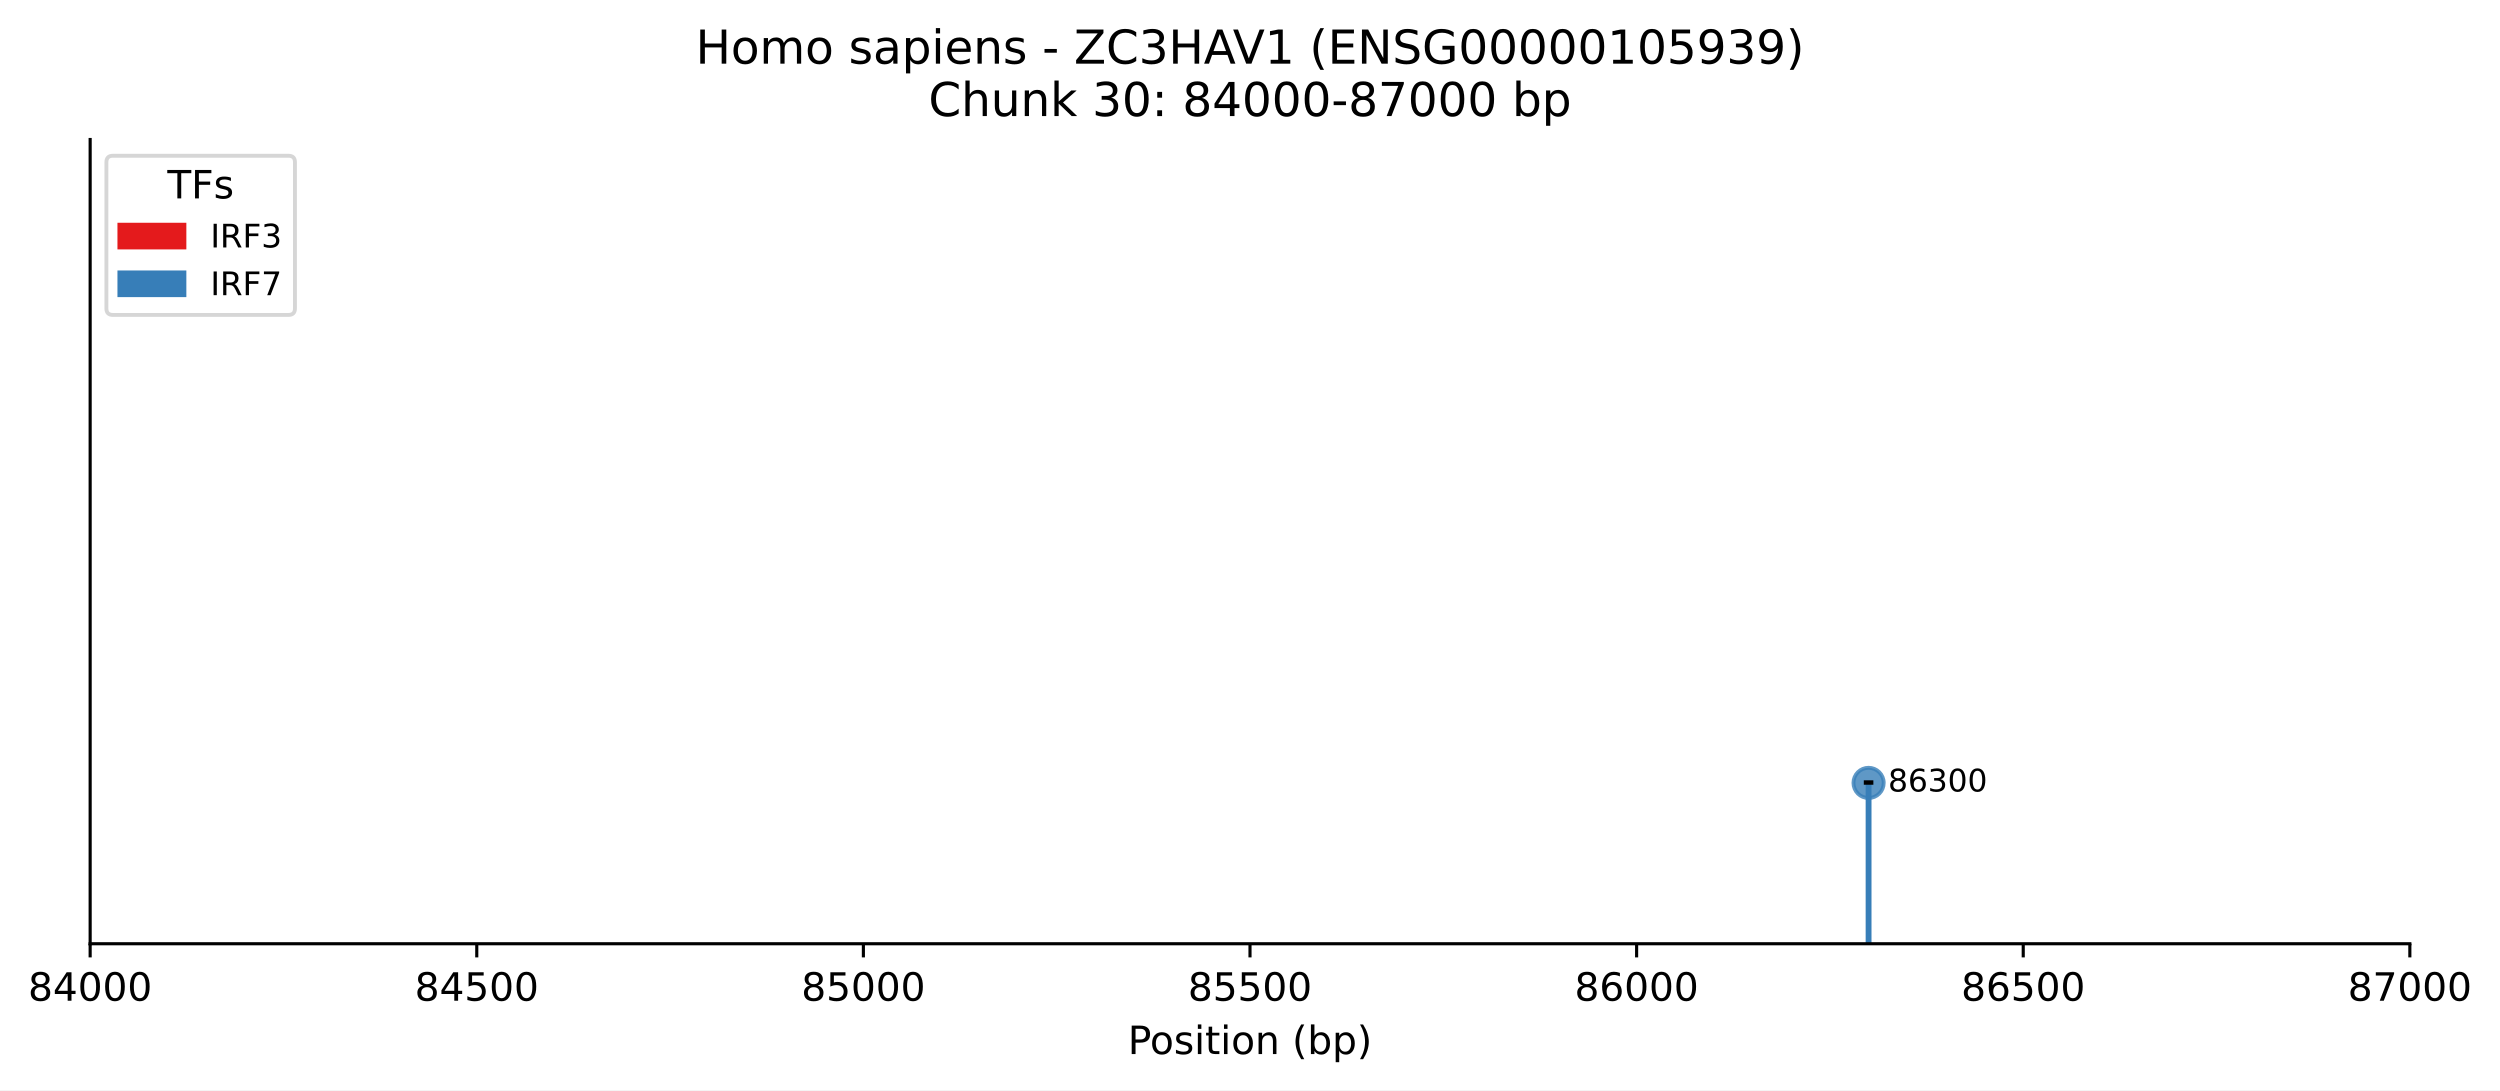
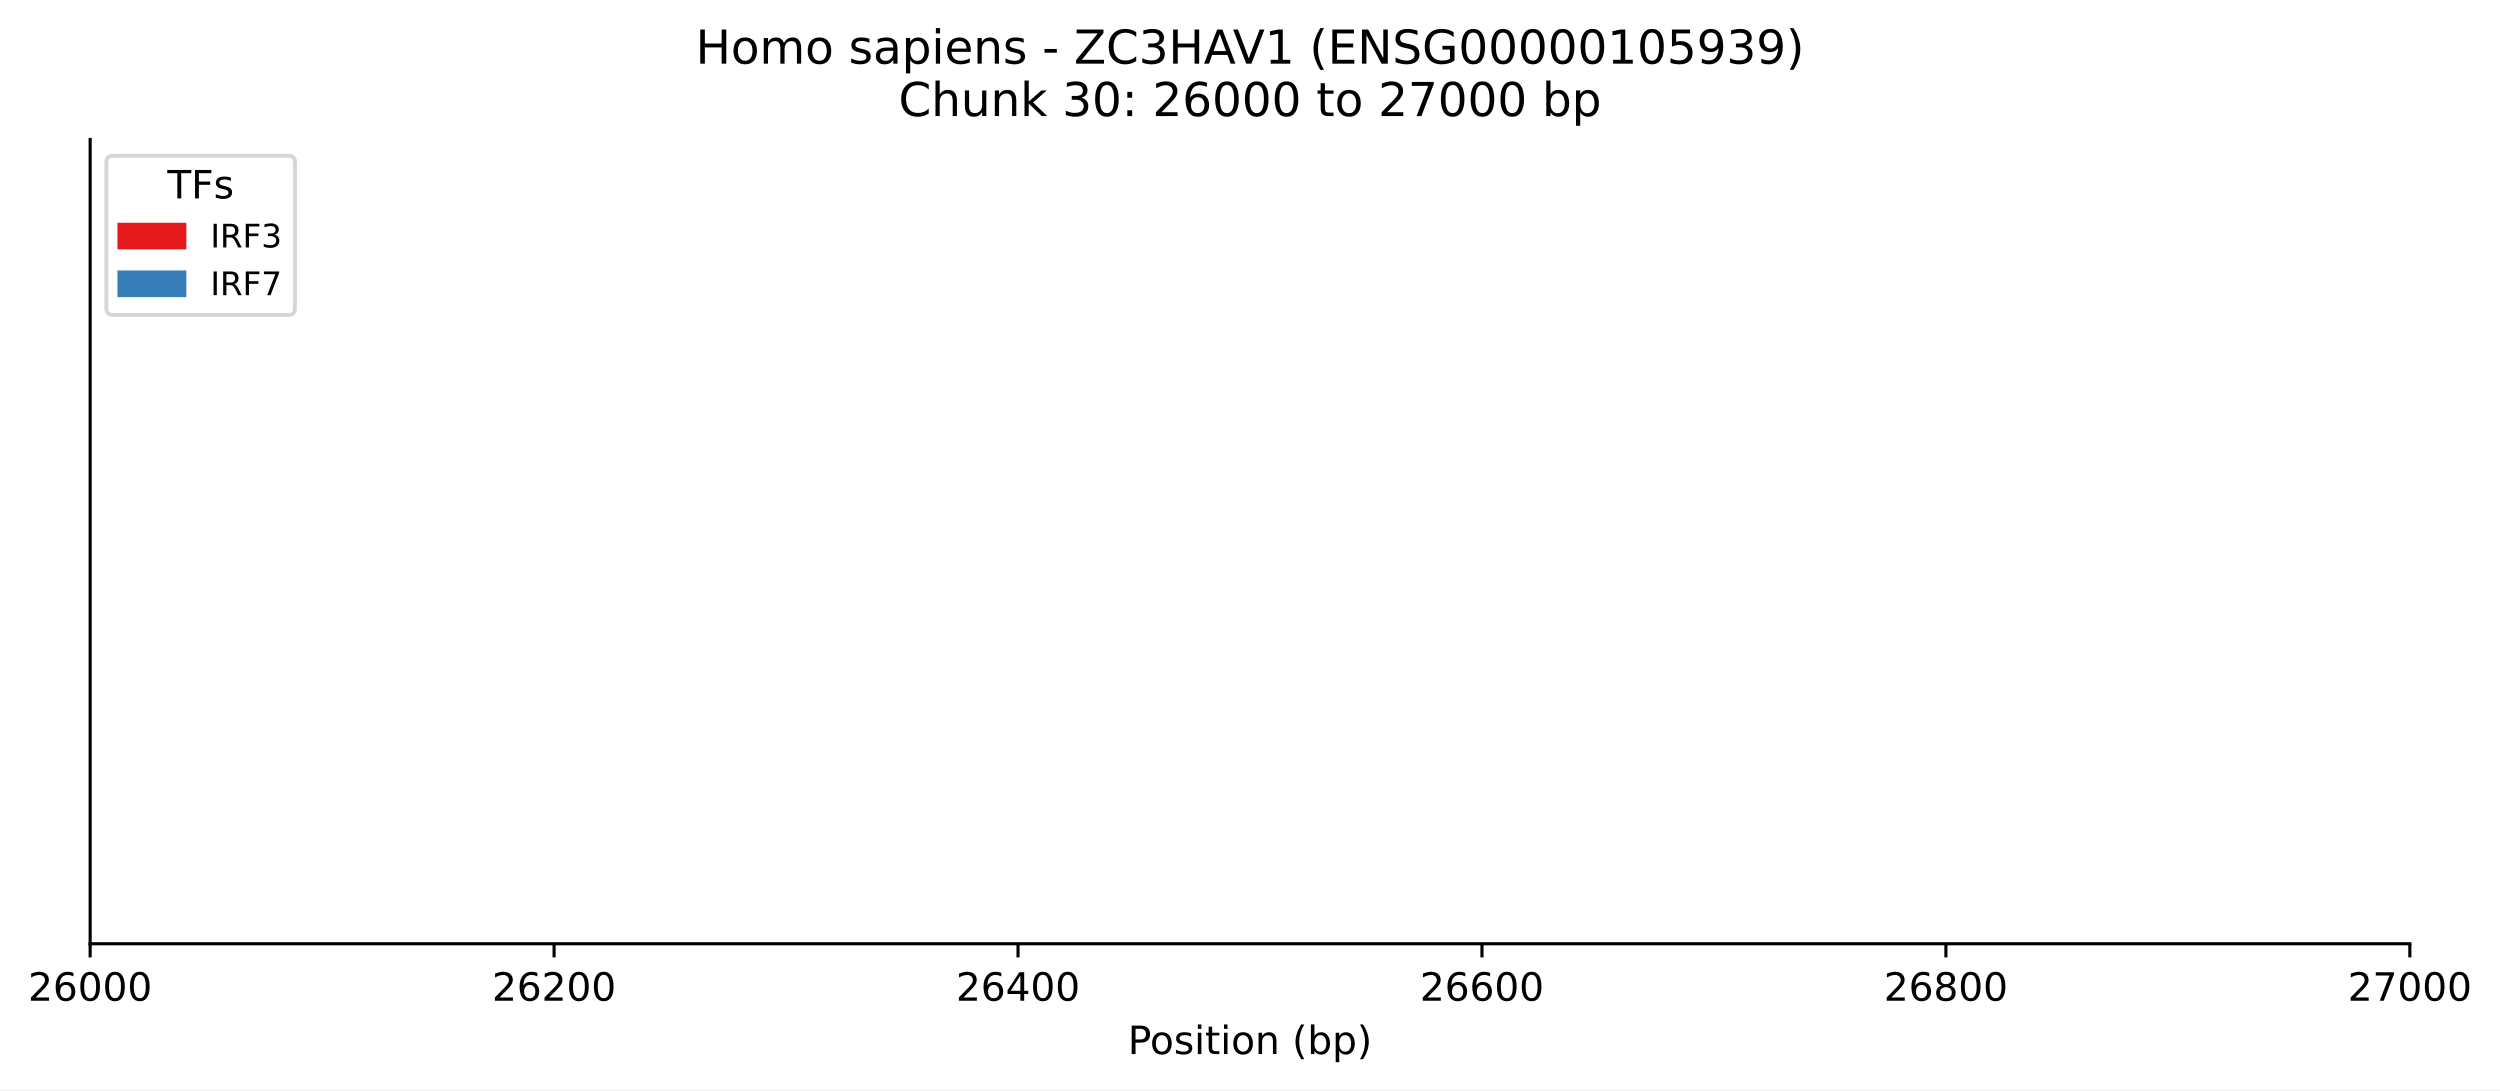
<svg xmlns="http://www.w3.org/2000/svg" xmlns:xlink="http://www.w3.org/1999/xlink" width="640.753pt" height="279.44pt" viewBox="0 0 640.753 279.44" version="1.1">
  <defs>
    <style type="text/css">*{stroke-linejoin: round; stroke-linecap: butt}</style>
  </defs>
  <g id="figure_1">
    <g id="patch_1">
      <path d="M 0 279.44  L 640.753 279.44  L 640.753 0  L 0 0  z " style="fill: #ffffff" />
    </g>
    <g id="axes_1">
      <g id="patch_2">
        <path d="M 23.106 241.883  L 617.646 241.883  L 617.646 35.755  L 23.106 35.755  z " style="fill: #ffffff" />
      </g>
      <g id="matplotlib.axis_1">
        <g id="xtick_1">
          <g id="line2d_1">
            <defs>
-               <path id="md7eac8a0aa" d="M 0 0  L 0 3.5  " style="stroke: #000000; stroke-width: 0.8" />
+               <path id="m414c559a4b" d="M 0 0  L 0 3.5  " style="stroke: #000000; stroke-width: 0.8" />
            </defs>
            <g>
-               <use xlink:href="#md7eac8a0aa" x="23.106" y="241.883" style="stroke: #000000; stroke-width: 0.8" />
+               <use xlink:href="#m414c559a4b" x="23.106" y="241.883" style="stroke: #000000; stroke-width: 0.8" />
            </g>
          </g>
          <g id="text_1">
            <g transform="translate(7.2 256.4819) scale(0.1 -0.1)">
              <defs>
-                 <path id="DejaVuSans-38" d="M 2034 2216  Q 1584 2216 1326 1975  Q 1069 1734 1069 1313  Q 1069 891 1326 650  Q 1584 409 2034 409  Q 2484 409 2743 651  Q 3003 894 3003 1313  Q 3003 1734 2745 1975  Q 2488 2216 2034 2216  z M 1403 2484  Q 997 2584 770 2862  Q 544 3141 544 3541  Q 544 4100 942 4425  Q 1341 4750 2034 4750  Q 2731 4750 3128 4425  Q 3525 4100 3525 3541  Q 3525 3141 3298 2862  Q 3072 2584 2669 2484  Q 3125 2378 3379 2068  Q 3634 1759 3634 1313  Q 3634 634 3220 271  Q 2806 -91 2034 -91  Q 1263 -91 848 271  Q 434 634 434 1313  Q 434 1759 690 2068  Q 947 2378 1403 2484  z M 1172 3481  Q 1172 3119 1398 2916  Q 1625 2713 2034 2713  Q 2441 2713 2670 2916  Q 2900 3119 2900 3481  Q 2900 3844 2670 4047  Q 2441 4250 2034 4250  Q 1625 4250 1398 4047  Q 1172 3844 1172 3481  z " transform="scale(0.015625)" />
-                 <path id="DejaVuSans-34" d="M 2419 4116  L 825 1625  L 2419 1625  L 2419 4116  z M 2253 4666  L 3047 4666  L 3047 1625  L 3713 1625  L 3713 1100  L 3047 1100  L 3047 0  L 2419 0  L 2419 1100  L 313 1100  L 313 1709  L 2253 4666  z " transform="scale(0.015625)" />
+                 <path id="DejaVuSans-32" d="M 1228 531  L 3431 531  L 3431 0  L 469 0  L 469 531  Q 828 903 1448 1529  Q 2069 2156 2228 2338  Q 2531 2678 2651 2914  Q 2772 3150 2772 3378  Q 2772 3750 2511 3984  Q 2250 4219 1831 4219  Q 1534 4219 1204 4116  Q 875 4013 500 3803  L 500 4441  Q 881 4594 1212 4672  Q 1544 4750 1819 4750  Q 2544 4750 2975 4387  Q 3406 4025 3406 3419  Q 3406 3131 3298 2873  Q 3191 2616 2906 2266  Q 2828 2175 2409 1742  Q 1991 1309 1228 531  z " transform="scale(0.015625)" />
+                 <path id="DejaVuSans-36" d="M 2113 2584  Q 1688 2584 1439 2293  Q 1191 2003 1191 1497  Q 1191 994 1439 701  Q 1688 409 2113 409  Q 2538 409 2786 701  Q 3034 994 3034 1497  Q 3034 2003 2786 2293  Q 2538 2584 2113 2584  z M 3366 4563  L 3366 3988  Q 3128 4100 2886 4159  Q 2644 4219 2406 4219  Q 1781 4219 1451 3797  Q 1122 3375 1075 2522  Q 1259 2794 1537 2939  Q 1816 3084 2150 3084  Q 2853 3084 3261 2657  Q 3669 2231 3669 1497  Q 3669 778 3244 343  Q 2819 -91 2113 -91  Q 1303 -91 875 529  Q 447 1150 447 2328  Q 447 3434 972 4092  Q 1497 4750 2381 4750  Q 2619 4750 2861 4703  Q 3103 4656 3366 4563  z " transform="scale(0.015625)" />
                <path id="DejaVuSans-30" d="M 2034 4250  Q 1547 4250 1301 3770  Q 1056 3291 1056 2328  Q 1056 1369 1301 889  Q 1547 409 2034 409  Q 2525 409 2770 889  Q 3016 1369 3016 2328  Q 3016 3291 2770 3770  Q 2525 4250 2034 4250  z M 2034 4750  Q 2819 4750 3233 4129  Q 3647 3509 3647 2328  Q 3647 1150 3233 529  Q 2819 -91 2034 -91  Q 1250 -91 836 529  Q 422 1150 422 2328  Q 422 3509 836 4129  Q 1250 4750 2034 4750  z " transform="scale(0.015625)" />
              </defs>
-               <use xlink:href="#DejaVuSans-38" />
-               <use xlink:href="#DejaVuSans-34" x="63.623" />
+               <use xlink:href="#DejaVuSans-32" />
+               <use xlink:href="#DejaVuSans-36" x="63.623" />
              <use xlink:href="#DejaVuSans-30" x="127.246" />
              <use xlink:href="#DejaVuSans-30" x="190.869" />
              <use xlink:href="#DejaVuSans-30" x="254.492" />
            </g>
          </g>
        </g>
        <g id="xtick_2">
          <g id="line2d_2">
            <g>
-               <use xlink:href="#md7eac8a0aa" x="122.196" y="241.883" style="stroke: #000000; stroke-width: 0.8" />
+               <use xlink:href="#m414c559a4b" x="142.014" y="241.883" style="stroke: #000000; stroke-width: 0.8" />
            </g>
          </g>
          <g id="text_2">
-             <g transform="translate(106.29 256.4819) scale(0.1 -0.1)">
-               <defs>
-                 <path id="DejaVuSans-35" d="M 691 4666  L 3169 4666  L 3169 4134  L 1269 4134  L 1269 2991  Q 1406 3038 1543 3061  Q 1681 3084 1819 3084  Q 2600 3084 3056 2656  Q 3513 2228 3513 1497  Q 3513 744 3044 326  Q 2575 -91 1722 -91  Q 1428 -91 1123 -41  Q 819 9 494 109  L 494 744  Q 775 591 1075 516  Q 1375 441 1709 441  Q 2250 441 2565 725  Q 2881 1009 2881 1497  Q 2881 1984 2565 2268  Q 2250 2553 1709 2553  Q 1456 2553 1204 2497  Q 953 2441 691 2322  L 691 4666  z " transform="scale(0.015625)" />
-               </defs>
-               <use xlink:href="#DejaVuSans-38" />
-               <use xlink:href="#DejaVuSans-34" x="63.623" />
-               <use xlink:href="#DejaVuSans-35" x="127.246" />
+             <g transform="translate(126.108 256.4819) scale(0.1 -0.1)">
+               <use xlink:href="#DejaVuSans-32" />
+               <use xlink:href="#DejaVuSans-36" x="63.623" />
+               <use xlink:href="#DejaVuSans-32" x="127.246" />
              <use xlink:href="#DejaVuSans-30" x="190.869" />
              <use xlink:href="#DejaVuSans-30" x="254.492" />
            </g>
          </g>
        </g>
        <g id="xtick_3">
          <g id="line2d_3">
            <g>
-               <use xlink:href="#md7eac8a0aa" x="221.286" y="241.883" style="stroke: #000000; stroke-width: 0.8" />
+               <use xlink:href="#m414c559a4b" x="260.922" y="241.883" style="stroke: #000000; stroke-width: 0.8" />
            </g>
          </g>
          <g id="text_3">
-             <g transform="translate(205.38 256.4819) scale(0.1 -0.1)">
-               <use xlink:href="#DejaVuSans-38" />
-               <use xlink:href="#DejaVuSans-35" x="63.623" />
-               <use xlink:href="#DejaVuSans-30" x="127.246" />
+             <g transform="translate(245.016 256.4819) scale(0.1 -0.1)">
+               <defs>
+                 <path id="DejaVuSans-34" d="M 2419 4116  L 825 1625  L 2419 1625  L 2419 4116  z M 2253 4666  L 3047 4666  L 3047 1625  L 3713 1625  L 3713 1100  L 3047 1100  L 3047 0  L 2419 0  L 2419 1100  L 313 1100  L 313 1709  L 2253 4666  z " transform="scale(0.015625)" />
+               </defs>
+               <use xlink:href="#DejaVuSans-32" />
+               <use xlink:href="#DejaVuSans-36" x="63.623" />
+               <use xlink:href="#DejaVuSans-34" x="127.246" />
              <use xlink:href="#DejaVuSans-30" x="190.869" />
              <use xlink:href="#DejaVuSans-30" x="254.492" />
            </g>
          </g>
        </g>
        <g id="xtick_4">
          <g id="line2d_4">
            <g>
-               <use xlink:href="#md7eac8a0aa" x="320.376" y="241.883" style="stroke: #000000; stroke-width: 0.8" />
+               <use xlink:href="#m414c559a4b" x="379.83" y="241.883" style="stroke: #000000; stroke-width: 0.8" />
            </g>
          </g>
          <g id="text_4">
-             <g transform="translate(304.47 256.4819) scale(0.1 -0.1)">
-               <use xlink:href="#DejaVuSans-38" />
-               <use xlink:href="#DejaVuSans-35" x="63.623" />
-               <use xlink:href="#DejaVuSans-35" x="127.246" />
+             <g transform="translate(363.924 256.4819) scale(0.1 -0.1)">
+               <use xlink:href="#DejaVuSans-32" />
+               <use xlink:href="#DejaVuSans-36" x="63.623" />
+               <use xlink:href="#DejaVuSans-36" x="127.246" />
              <use xlink:href="#DejaVuSans-30" x="190.869" />
              <use xlink:href="#DejaVuSans-30" x="254.492" />
            </g>
          </g>
        </g>
        <g id="xtick_5">
          <g id="line2d_5">
            <g>
-               <use xlink:href="#md7eac8a0aa" x="419.466" y="241.883" style="stroke: #000000; stroke-width: 0.8" />
+               <use xlink:href="#m414c559a4b" x="498.738" y="241.883" style="stroke: #000000; stroke-width: 0.8" />
            </g>
          </g>
          <g id="text_5">
-             <g transform="translate(403.56 256.4819) scale(0.1 -0.1)">
+             <g transform="translate(482.832 256.4819) scale(0.1 -0.1)">
              <defs>
-                 <path id="DejaVuSans-36" d="M 2113 2584  Q 1688 2584 1439 2293  Q 1191 2003 1191 1497  Q 1191 994 1439 701  Q 1688 409 2113 409  Q 2538 409 2786 701  Q 3034 994 3034 1497  Q 3034 2003 2786 2293  Q 2538 2584 2113 2584  z M 3366 4563  L 3366 3988  Q 3128 4100 2886 4159  Q 2644 4219 2406 4219  Q 1781 4219 1451 3797  Q 1122 3375 1075 2522  Q 1259 2794 1537 2939  Q 1816 3084 2150 3084  Q 2853 3084 3261 2657  Q 3669 2231 3669 1497  Q 3669 778 3244 343  Q 2819 -91 2113 -91  Q 1303 -91 875 529  Q 447 1150 447 2328  Q 447 3434 972 4092  Q 1497 4750 2381 4750  Q 2619 4750 2861 4703  Q 3103 4656 3366 4563  z " transform="scale(0.015625)" />
+                 <path id="DejaVuSans-38" d="M 2034 2216  Q 1584 2216 1326 1975  Q 1069 1734 1069 1313  Q 1069 891 1326 650  Q 1584 409 2034 409  Q 2484 409 2743 651  Q 3003 894 3003 1313  Q 3003 1734 2745 1975  Q 2488 2216 2034 2216  z M 1403 2484  Q 997 2584 770 2862  Q 544 3141 544 3541  Q 544 4100 942 4425  Q 1341 4750 2034 4750  Q 2731 4750 3128 4425  Q 3525 4100 3525 3541  Q 3525 3141 3298 2862  Q 3072 2584 2669 2484  Q 3125 2378 3379 2068  Q 3634 1759 3634 1313  Q 3634 634 3220 271  Q 2806 -91 2034 -91  Q 1263 -91 848 271  Q 434 634 434 1313  Q 434 1759 690 2068  Q 947 2378 1403 2484  z M 1172 3481  Q 1172 3119 1398 2916  Q 1625 2713 2034 2713  Q 2441 2713 2670 2916  Q 2900 3119 2900 3481  Q 2900 3844 2670 4047  Q 2441 4250 2034 4250  Q 1625 4250 1398 4047  Q 1172 3844 1172 3481  z " transform="scale(0.015625)" />
              </defs>
-               <use xlink:href="#DejaVuSans-38" />
-               <use xlink:href="#DejaVuSans-36" x="63.623" />
-               <use xlink:href="#DejaVuSans-30" x="127.246" />
+               <use xlink:href="#DejaVuSans-32" />
+               <use xlink:href="#DejaVuSans-36" x="63.623" />
+               <use xlink:href="#DejaVuSans-38" x="127.246" />
              <use xlink:href="#DejaVuSans-30" x="190.869" />
              <use xlink:href="#DejaVuSans-30" x="254.492" />
            </g>
          </g>
        </g>
        <g id="xtick_6">
          <g id="line2d_6">
            <g>
-               <use xlink:href="#md7eac8a0aa" x="518.556" y="241.883" style="stroke: #000000; stroke-width: 0.8" />
+               <use xlink:href="#m414c559a4b" x="617.646" y="241.883" style="stroke: #000000; stroke-width: 0.8" />
            </g>
          </g>
          <g id="text_6">
-             <g transform="translate(502.65 256.4819) scale(0.1 -0.1)">
-               <use xlink:href="#DejaVuSans-38" />
-               <use xlink:href="#DejaVuSans-36" x="63.623" />
-               <use xlink:href="#DejaVuSans-35" x="127.246" />
-               <use xlink:href="#DejaVuSans-30" x="190.869" />
-               <use xlink:href="#DejaVuSans-30" x="254.492" />
-             </g>
-           </g>
-         </g>
-         <g id="xtick_7">
-           <g id="line2d_7">
-             <g>
-               <use xlink:href="#md7eac8a0aa" x="617.646" y="241.883" style="stroke: #000000; stroke-width: 0.8" />
-             </g>
-           </g>
-           <g id="text_7">
            <g transform="translate(601.74 256.4819) scale(0.1 -0.1)">
              <defs>
                <path id="DejaVuSans-37" d="M 525 4666  L 3525 4666  L 3525 4397  L 1831 0  L 1172 0  L 2766 4134  L 525 4134  L 525 4666  z " transform="scale(0.015625)" />
              </defs>
-               <use xlink:href="#DejaVuSans-38" />
+               <use xlink:href="#DejaVuSans-32" />
              <use xlink:href="#DejaVuSans-37" x="63.623" />
              <use xlink:href="#DejaVuSans-30" x="127.246" />
              <use xlink:href="#DejaVuSans-30" x="190.869" />
              <use xlink:href="#DejaVuSans-30" x="254.492" />
            </g>
          </g>
        </g>
-         <g id="text_8">
+         <g id="text_7">
          <g transform="translate(289.0731 270.1601) scale(0.1 -0.1)">
            <defs>
              <path id="DejaVuSans-50" d="M 1259 4147  L 1259 2394  L 2053 2394  Q 2494 2394 2734 2622  Q 2975 2850 2975 3272  Q 2975 3691 2734 3919  Q 2494 4147 2053 4147  L 1259 4147  z M 628 4666  L 2053 4666  Q 2838 4666 3239 4311  Q 3641 3956 3641 3272  Q 3641 2581 3239 2228  Q 2838 1875 2053 1875  L 1259 1875  L 1259 0  L 628 0  L 628 4666  z " transform="scale(0.015625)" />
              <path id="DejaVuSans-6f" d="M 1959 3097  Q 1497 3097 1228 2736  Q 959 2375 959 1747  Q 959 1119 1226 758  Q 1494 397 1959 397  Q 2419 397 2687 759  Q 2956 1122 2956 1747  Q 2956 2369 2687 2733  Q 2419 3097 1959 3097  z M 1959 3584  Q 2709 3584 3137 3096  Q 3566 2609 3566 1747  Q 3566 888 3137 398  Q 2709 -91 1959 -91  Q 1206 -91 779 398  Q 353 888 353 1747  Q 353 2609 779 3096  Q 1206 3584 1959 3584  z " transform="scale(0.015625)" />
              <path id="DejaVuSans-73" d="M 2834 3397  L 2834 2853  Q 2591 2978 2328 3040  Q 2066 3103 1784 3103  Q 1356 3103 1142 2972  Q 928 2841 928 2578  Q 928 2378 1081 2264  Q 1234 2150 1697 2047  L 1894 2003  Q 2506 1872 2764 1633  Q 3022 1394 3022 966  Q 3022 478 2636 193  Q 2250 -91 1575 -91  Q 1294 -91 989 -36  Q 684 19 347 128  L 347 722  Q 666 556 975 473  Q 1284 391 1588 391  Q 1994 391 2212 530  Q 2431 669 2431 922  Q 2431 1156 2273 1281  Q 2116 1406 1581 1522  L 1381 1569  Q 847 1681 609 1914  Q 372 2147 372 2553  Q 372 3047 722 3315  Q 1072 3584 1716 3584  Q 2034 3584 2315 3537  Q 2597 3491 2834 3397  z " transform="scale(0.015625)" />
              <path id="DejaVuSans-69" d="M 603 3500  L 1178 3500  L 1178 0  L 603 0  L 603 3500  z M 603 4863  L 1178 4863  L 1178 4134  L 603 4134  L 603 4863  z " transform="scale(0.015625)" />
              <path id="DejaVuSans-74" d="M 1172 4494  L 1172 3500  L 2356 3500  L 2356 3053  L 1172 3053  L 1172 1153  Q 1172 725 1289 603  Q 1406 481 1766 481  L 2356 481  L 2356 0  L 1766 0  Q 1100 0 847 248  Q 594 497 594 1153  L 594 3053  L 172 3053  L 172 3500  L 594 3500  L 594 4494  L 1172 4494  z " transform="scale(0.015625)" />
              <path id="DejaVuSans-6e" d="M 3513 2113  L 3513 0  L 2938 0  L 2938 2094  Q 2938 2591 2744 2837  Q 2550 3084 2163 3084  Q 1697 3084 1428 2787  Q 1159 2491 1159 1978  L 1159 0  L 581 0  L 581 3500  L 1159 3500  L 1159 2956  Q 1366 3272 1645 3428  Q 1925 3584 2291 3584  Q 2894 3584 3203 3211  Q 3513 2838 3513 2113  z " transform="scale(0.015625)" />
              <path id="DejaVuSans-20" transform="scale(0.015625)" />
              <path id="DejaVuSans-28" d="M 1984 4856  Q 1566 4138 1362 3434  Q 1159 2731 1159 2009  Q 1159 1288 1364 580  Q 1569 -128 1984 -844  L 1484 -844  Q 1016 -109 783 600  Q 550 1309 550 2009  Q 550 2706 781 3412  Q 1013 4119 1484 4856  L 1984 4856  z " transform="scale(0.015625)" />
              <path id="DejaVuSans-62" d="M 3116 1747  Q 3116 2381 2855 2742  Q 2594 3103 2138 3103  Q 1681 3103 1420 2742  Q 1159 2381 1159 1747  Q 1159 1113 1420 752  Q 1681 391 2138 391  Q 2594 391 2855 752  Q 3116 1113 3116 1747  z M 1159 2969  Q 1341 3281 1617 3432  Q 1894 3584 2278 3584  Q 2916 3584 3314 3078  Q 3713 2572 3713 1747  Q 3713 922 3314 415  Q 2916 -91 2278 -91  Q 1894 -91 1617 61  Q 1341 213 1159 525  L 1159 0  L 581 0  L 581 4863  L 1159 4863  L 1159 2969  z " transform="scale(0.015625)" />
              <path id="DejaVuSans-70" d="M 1159 525  L 1159 -1331  L 581 -1331  L 581 3500  L 1159 3500  L 1159 2969  Q 1341 3281 1617 3432  Q 1894 3584 2278 3584  Q 2916 3584 3314 3078  Q 3713 2572 3713 1747  Q 3713 922 3314 415  Q 2916 -91 2278 -91  Q 1894 -91 1617 61  Q 1341 213 1159 525  z M 3116 1747  Q 3116 2381 2855 2742  Q 2594 3103 2138 3103  Q 1681 3103 1420 2742  Q 1159 2381 1159 1747  Q 1159 1113 1420 752  Q 1681 391 2138 391  Q 2594 391 2855 752  Q 3116 1113 3116 1747  z " transform="scale(0.015625)" />
              <path id="DejaVuSans-29" d="M 513 4856  L 1013 4856  Q 1481 4119 1714 3412  Q 1947 2706 1947 2009  Q 1947 1309 1714 600  Q 1481 -109 1013 -844  L 513 -844  Q 928 -128 1133 580  Q 1338 1288 1338 2009  Q 1338 2731 1133 3434  Q 928 4138 513 4856  z " transform="scale(0.015625)" />
            </defs>
            <use xlink:href="#DejaVuSans-50" />
            <use xlink:href="#DejaVuSans-6f" x="56.678" />
            <use xlink:href="#DejaVuSans-73" x="117.859" />
            <use xlink:href="#DejaVuSans-69" x="169.959" />
            <use xlink:href="#DejaVuSans-74" x="197.742" />
            <use xlink:href="#DejaVuSans-69" x="236.951" />
            <use xlink:href="#DejaVuSans-6f" x="264.734" />
            <use xlink:href="#DejaVuSans-6e" x="325.916" />
            <use xlink:href="#DejaVuSans-20" x="389.295" />
            <use xlink:href="#DejaVuSans-28" x="421.082" />
            <use xlink:href="#DejaVuSans-62" x="460.096" />
            <use xlink:href="#DejaVuSans-70" x="523.572" />
            <use xlink:href="#DejaVuSans-29" x="587.049" />
          </g>
        </g>
      </g>
      <g id="matplotlib.axis_2" />
-       <g id="LineCollection_1">
-         <path d="M 478.92 241.883  L 478.92 200.658  " clip-path="url(#p1d3b8711f1)" style="fill: none; stroke: #377eb8; stroke-width: 1.5" />
-       </g>
      <g id="patch_3">
        <path d="M 23.106 241.883  L 23.106 35.755  " style="fill: none; stroke: #000000; stroke-width: 0.8; stroke-linejoin: miter; stroke-linecap: square" />
      </g>
      <g id="patch_4">
        <path d="M 23.106 241.883  L 617.646 241.883  " style="fill: none; stroke: #000000; stroke-width: 0.8; stroke-linejoin: miter; stroke-linecap: square" />
      </g>
-       <g id="PathCollection_1">
-         <defs>
-           <path id="mb944542347" d="M 0 3.873  C 1.027 3.873 2.012 3.465 2.739 2.739  C 3.465 2.012 3.873 1.027 3.873 0  C 3.873 -1.027 3.465 -2.012 2.739 -2.739  C 2.012 -3.465 1.027 -3.873 0 -3.873  C -1.027 -3.873 -2.012 -3.465 -2.739 -2.739  C -3.465 -2.012 -3.873 -1.027 -3.873 0  C -3.873 1.027 -3.465 2.012 -2.739 2.739  C -2.012 3.465 -1.027 3.873 0 3.873  z " style="stroke: #377eb8; stroke-opacity: 0.8" />
-         </defs>
-         <g clip-path="url(#p1d3b8711f1)">
-           <use xlink:href="#mb944542347" x="478.92" y="200.658" style="fill: #377eb8; fill-opacity: 0.8; stroke: #377eb8; stroke-opacity: 0.8" />
-         </g>
-       </g>
-       <g id="text_9">
+       <g id="PathCollection_1" />
+       <g id="text_8">
        <g transform="translate(178.3009 16.31812) scale(0.12 -0.12)">
          <defs>
            <path id="DejaVuSans-48" d="M 628 4666  L 1259 4666  L 1259 2753  L 3553 2753  L 3553 4666  L 4184 4666  L 4184 0  L 3553 0  L 3553 2222  L 1259 2222  L 1259 0  L 628 0  L 628 4666  z " transform="scale(0.015625)" />
            <path id="DejaVuSans-6d" d="M 3328 2828  Q 3544 3216 3844 3400  Q 4144 3584 4550 3584  Q 5097 3584 5394 3201  Q 5691 2819 5691 2113  L 5691 0  L 5113 0  L 5113 2094  Q 5113 2597 4934 2840  Q 4756 3084 4391 3084  Q 3944 3084 3684 2787  Q 3425 2491 3425 1978  L 3425 0  L 2847 0  L 2847 2094  Q 2847 2600 2669 2842  Q 2491 3084 2119 3084  Q 1678 3084 1418 2786  Q 1159 2488 1159 1978  L 1159 0  L 581 0  L 581 3500  L 1159 3500  L 1159 2956  Q 1356 3278 1631 3431  Q 1906 3584 2284 3584  Q 2666 3584 2933 3390  Q 3200 3197 3328 2828  z " transform="scale(0.015625)" />
            <path id="DejaVuSans-61" d="M 2194 1759  Q 1497 1759 1228 1600  Q 959 1441 959 1056  Q 959 750 1161 570  Q 1363 391 1709 391  Q 2188 391 2477 730  Q 2766 1069 2766 1631  L 2766 1759  L 2194 1759  z M 3341 1997  L 3341 0  L 2766 0  L 2766 531  Q 2569 213 2275 61  Q 1981 -91 1556 -91  Q 1019 -91 701 211  Q 384 513 384 1019  Q 384 1609 779 1909  Q 1175 2209 1959 2209  L 2766 2209  L 2766 2266  Q 2766 2663 2505 2880  Q 2244 3097 1772 3097  Q 1472 3097 1187 3025  Q 903 2953 641 2809  L 641 3341  Q 956 3463 1253 3523  Q 1550 3584 1831 3584  Q 2591 3584 2966 3190  Q 3341 2797 3341 1997  z " transform="scale(0.015625)" />
            <path id="DejaVuSans-65" d="M 3597 1894  L 3597 1613  L 953 1613  Q 991 1019 1311 708  Q 1631 397 2203 397  Q 2534 397 2845 478  Q 3156 559 3463 722  L 3463 178  Q 3153 47 2828 -22  Q 2503 -91 2169 -91  Q 1331 -91 842 396  Q 353 884 353 1716  Q 353 2575 817 3079  Q 1281 3584 2069 3584  Q 2775 3584 3186 3129  Q 3597 2675 3597 1894  z M 3022 2063  Q 3016 2534 2758 2815  Q 2500 3097 2075 3097  Q 1594 3097 1305 2825  Q 1016 2553 972 2059  L 3022 2063  z " transform="scale(0.015625)" />
            <path id="DejaVuSans-2d" d="M 313 2009  L 1997 2009  L 1997 1497  L 313 1497  L 313 2009  z " transform="scale(0.015625)" />
            <path id="DejaVuSans-5a" d="M 359 4666  L 4025 4666  L 4025 4184  L 1075 531  L 4097 531  L 4097 0  L 288 0  L 288 481  L 3238 4134  L 359 4134  L 359 4666  z " transform="scale(0.015625)" />
            <path id="DejaVuSans-43" d="M 4122 4306  L 4122 3641  Q 3803 3938 3442 4084  Q 3081 4231 2675 4231  Q 1875 4231 1450 3742  Q 1025 3253 1025 2328  Q 1025 1406 1450 917  Q 1875 428 2675 428  Q 3081 428 3442 575  Q 3803 722 4122 1019  L 4122 359  Q 3791 134 3420 21  Q 3050 -91 2638 -91  Q 1578 -91 968 557  Q 359 1206 359 2328  Q 359 3453 968 4101  Q 1578 4750 2638 4750  Q 3056 4750 3426 4639  Q 3797 4528 4122 4306  z " transform="scale(0.015625)" />
            <path id="DejaVuSans-33" d="M 2597 2516  Q 3050 2419 3304 2112  Q 3559 1806 3559 1356  Q 3559 666 3084 287  Q 2609 -91 1734 -91  Q 1441 -91 1130 -33  Q 819 25 488 141  L 488 750  Q 750 597 1062 519  Q 1375 441 1716 441  Q 2309 441 2620 675  Q 2931 909 2931 1356  Q 2931 1769 2642 2001  Q 2353 2234 1838 2234  L 1294 2234  L 1294 2753  L 1863 2753  Q 2328 2753 2575 2939  Q 2822 3125 2822 3475  Q 2822 3834 2567 4026  Q 2313 4219 1838 4219  Q 1578 4219 1281 4162  Q 984 4106 628 3988  L 628 4550  Q 988 4650 1302 4700  Q 1616 4750 1894 4750  Q 2613 4750 3031 4423  Q 3450 4097 3450 3541  Q 3450 3153 3228 2886  Q 3006 2619 2597 2516  z " transform="scale(0.015625)" />
            <path id="DejaVuSans-41" d="M 2188 4044  L 1331 1722  L 3047 1722  L 2188 4044  z M 1831 4666  L 2547 4666  L 4325 0  L 3669 0  L 3244 1197  L 1141 1197  L 716 0  L 50 0  L 1831 4666  z " transform="scale(0.015625)" />
            <path id="DejaVuSans-56" d="M 1831 0  L 50 4666  L 709 4666  L 2188 738  L 3669 4666  L 4325 4666  L 2547 0  L 1831 0  z " transform="scale(0.015625)" />
            <path id="DejaVuSans-31" d="M 794 531  L 1825 531  L 1825 4091  L 703 3866  L 703 4441  L 1819 4666  L 2450 4666  L 2450 531  L 3481 531  L 3481 0  L 794 0  L 794 531  z " transform="scale(0.015625)" />
            <path id="DejaVuSans-45" d="M 628 4666  L 3578 4666  L 3578 4134  L 1259 4134  L 1259 2753  L 3481 2753  L 3481 2222  L 1259 2222  L 1259 531  L 3634 531  L 3634 0  L 628 0  L 628 4666  z " transform="scale(0.015625)" />
            <path id="DejaVuSans-4e" d="M 628 4666  L 1478 4666  L 3547 763  L 3547 4666  L 4159 4666  L 4159 0  L 3309 0  L 1241 3903  L 1241 0  L 628 0  L 628 4666  z " transform="scale(0.015625)" />
            <path id="DejaVuSans-53" d="M 3425 4513  L 3425 3897  Q 3066 4069 2747 4153  Q 2428 4238 2131 4238  Q 1616 4238 1336 4038  Q 1056 3838 1056 3469  Q 1056 3159 1242 3001  Q 1428 2844 1947 2747  L 2328 2669  Q 3034 2534 3370 2195  Q 3706 1856 3706 1288  Q 3706 609 3251 259  Q 2797 -91 1919 -91  Q 1588 -91 1214 -16  Q 841 59 441 206  L 441 856  Q 825 641 1194 531  Q 1563 422 1919 422  Q 2459 422 2753 634  Q 3047 847 3047 1241  Q 3047 1584 2836 1778  Q 2625 1972 2144 2069  L 1759 2144  Q 1053 2284 737 2584  Q 422 2884 422 3419  Q 422 4038 858 4394  Q 1294 4750 2059 4750  Q 2388 4750 2728 4690  Q 3069 4631 3425 4513  z " transform="scale(0.015625)" />
            <path id="DejaVuSans-47" d="M 3809 666  L 3809 1919  L 2778 1919  L 2778 2438  L 4434 2438  L 4434 434  Q 4069 175 3628 42  Q 3188 -91 2688 -91  Q 1594 -91 976 548  Q 359 1188 359 2328  Q 359 3472 976 4111  Q 1594 4750 2688 4750  Q 3144 4750 3555 4637  Q 3966 4525 4313 4306  L 4313 3634  Q 3963 3931 3569 4081  Q 3175 4231 2741 4231  Q 1884 4231 1454 3753  Q 1025 3275 1025 2328  Q 1025 1384 1454 906  Q 1884 428 2741 428  Q 3075 428 3337 486  Q 3600 544 3809 666  z " transform="scale(0.015625)" />
+             <path id="DejaVuSans-35" d="M 691 4666  L 3169 4666  L 3169 4134  L 1269 4134  L 1269 2991  Q 1406 3038 1543 3061  Q 1681 3084 1819 3084  Q 2600 3084 3056 2656  Q 3513 2228 3513 1497  Q 3513 744 3044 326  Q 2575 -91 1722 -91  Q 1428 -91 1123 -41  Q 819 9 494 109  L 494 744  Q 775 591 1075 516  Q 1375 441 1709 441  Q 2250 441 2565 725  Q 2881 1009 2881 1497  Q 2881 1984 2565 2268  Q 2250 2553 1709 2553  Q 1456 2553 1204 2497  Q 953 2441 691 2322  L 691 4666  z " transform="scale(0.015625)" />
            <path id="DejaVuSans-39" d="M 703 97  L 703 672  Q 941 559 1184 500  Q 1428 441 1663 441  Q 2288 441 2617 861  Q 2947 1281 2994 2138  Q 2813 1869 2534 1725  Q 2256 1581 1919 1581  Q 1219 1581 811 2004  Q 403 2428 403 3163  Q 403 3881 828 4315  Q 1253 4750 1959 4750  Q 2769 4750 3195 4129  Q 3622 3509 3622 2328  Q 3622 1225 3098 567  Q 2575 -91 1691 -91  Q 1453 -91 1209 -44  Q 966 3 703 97  z M 1959 2075  Q 2384 2075 2632 2365  Q 2881 2656 2881 3163  Q 2881 3666 2632 3958  Q 2384 4250 1959 4250  Q 1534 4250 1286 3958  Q 1038 3666 1038 3163  Q 1038 2656 1286 2365  Q 1534 2075 1959 2075  z " transform="scale(0.015625)" />
          </defs>
          <use xlink:href="#DejaVuSans-48" />
          <use xlink:href="#DejaVuSans-6f" x="75.195" />
          <use xlink:href="#DejaVuSans-6d" x="136.377" />
          <use xlink:href="#DejaVuSans-6f" x="233.789" />
          <use xlink:href="#DejaVuSans-20" x="294.971" />
          <use xlink:href="#DejaVuSans-73" x="326.758" />
          <use xlink:href="#DejaVuSans-61" x="378.857" />
          <use xlink:href="#DejaVuSans-70" x="440.137" />
          <use xlink:href="#DejaVuSans-69" x="503.613" />
          <use xlink:href="#DejaVuSans-65" x="531.396" />
          <use xlink:href="#DejaVuSans-6e" x="592.92" />
          <use xlink:href="#DejaVuSans-73" x="656.299" />
          <use xlink:href="#DejaVuSans-20" x="708.398" />
          <use xlink:href="#DejaVuSans-2d" x="740.186" />
          <use xlink:href="#DejaVuSans-20" x="776.27" />
          <use xlink:href="#DejaVuSans-5a" x="808.057" />
          <use xlink:href="#DejaVuSans-43" x="876.562" />
          <use xlink:href="#DejaVuSans-33" x="946.387" />
          <use xlink:href="#DejaVuSans-48" x="1010.01" />
          <use xlink:href="#DejaVuSans-41" x="1085.205" />
          <use xlink:href="#DejaVuSans-56" x="1147.238" />
          <use xlink:href="#DejaVuSans-31" x="1215.646" />
          <use xlink:href="#DejaVuSans-20" x="1279.27" />
          <use xlink:href="#DejaVuSans-28" x="1311.057" />
          <use xlink:href="#DejaVuSans-45" x="1350.07" />
          <use xlink:href="#DejaVuSans-4e" x="1413.254" />
          <use xlink:href="#DejaVuSans-53" x="1488.059" />
          <use xlink:href="#DejaVuSans-47" x="1551.535" />
          <use xlink:href="#DejaVuSans-30" x="1629.025" />
          <use xlink:href="#DejaVuSans-30" x="1692.648" />
          <use xlink:href="#DejaVuSans-30" x="1756.271" />
          <use xlink:href="#DejaVuSans-30" x="1819.895" />
          <use xlink:href="#DejaVuSans-30" x="1883.518" />
          <use xlink:href="#DejaVuSans-31" x="1947.141" />
          <use xlink:href="#DejaVuSans-30" x="2010.764" />
          <use xlink:href="#DejaVuSans-35" x="2074.387" />
          <use xlink:href="#DejaVuSans-39" x="2138.01" />
          <use xlink:href="#DejaVuSans-33" x="2201.633" />
          <use xlink:href="#DejaVuSans-39" x="2265.256" />
          <use xlink:href="#DejaVuSans-29" x="2328.879" />
        </g>
-         <g transform="translate(237.97 29.7555) scale(0.12 -0.12)">
+         <g transform="translate(230.2975 29.7555) scale(0.12 -0.12)">
          <defs>
            <path id="DejaVuSans-68" d="M 3513 2113  L 3513 0  L 2938 0  L 2938 2094  Q 2938 2591 2744 2837  Q 2550 3084 2163 3084  Q 1697 3084 1428 2787  Q 1159 2491 1159 1978  L 1159 0  L 581 0  L 581 4863  L 1159 4863  L 1159 2956  Q 1366 3272 1645 3428  Q 1925 3584 2291 3584  Q 2894 3584 3203 3211  Q 3513 2838 3513 2113  z " transform="scale(0.015625)" />
            <path id="DejaVuSans-75" d="M 544 1381  L 544 3500  L 1119 3500  L 1119 1403  Q 1119 906 1312 657  Q 1506 409 1894 409  Q 2359 409 2629 706  Q 2900 1003 2900 1516  L 2900 3500  L 3475 3500  L 3475 0  L 2900 0  L 2900 538  Q 2691 219 2414 64  Q 2138 -91 1772 -91  Q 1169 -91 856 284  Q 544 659 544 1381  z M 1991 3584  L 1991 3584  z " transform="scale(0.015625)" />
            <path id="DejaVuSans-6b" d="M 581 4863  L 1159 4863  L 1159 1991  L 2875 3500  L 3609 3500  L 1753 1863  L 3688 0  L 2938 0  L 1159 1709  L 1159 0  L 581 0  L 581 4863  z " transform="scale(0.015625)" />
            <path id="DejaVuSans-3a" d="M 750 794  L 1409 794  L 1409 0  L 750 0  L 750 794  z M 750 3309  L 1409 3309  L 1409 2516  L 750 2516  L 750 3309  z " transform="scale(0.015625)" />
          </defs>
          <use xlink:href="#DejaVuSans-43" />
          <use xlink:href="#DejaVuSans-68" x="69.824" />
          <use xlink:href="#DejaVuSans-75" x="133.203" />
          <use xlink:href="#DejaVuSans-6e" x="196.582" />
          <use xlink:href="#DejaVuSans-6b" x="259.961" />
          <use xlink:href="#DejaVuSans-20" x="317.871" />
          <use xlink:href="#DejaVuSans-33" x="349.658" />
          <use xlink:href="#DejaVuSans-30" x="413.281" />
          <use xlink:href="#DejaVuSans-3a" x="476.904" />
          <use xlink:href="#DejaVuSans-20" x="510.596" />
-           <use xlink:href="#DejaVuSans-38" x="542.383" />
-           <use xlink:href="#DejaVuSans-34" x="606.006" />
+           <use xlink:href="#DejaVuSans-32" x="542.383" />
+           <use xlink:href="#DejaVuSans-36" x="606.006" />
          <use xlink:href="#DejaVuSans-30" x="669.629" />
          <use xlink:href="#DejaVuSans-30" x="733.252" />
          <use xlink:href="#DejaVuSans-30" x="796.875" />
-           <use xlink:href="#DejaVuSans-2d" x="860.498" />
-           <use xlink:href="#DejaVuSans-38" x="896.582" />
-           <use xlink:href="#DejaVuSans-37" x="960.205" />
-           <use xlink:href="#DejaVuSans-30" x="1023.828" />
-           <use xlink:href="#DejaVuSans-30" x="1087.451" />
-           <use xlink:href="#DejaVuSans-30" x="1151.074" />
-           <use xlink:href="#DejaVuSans-20" x="1214.697" />
-           <use xlink:href="#DejaVuSans-62" x="1246.484" />
-           <use xlink:href="#DejaVuSans-70" x="1309.961" />
-         </g>
-       </g>
-       <g id="text_10">
-         <g transform="translate(477.2602 202.8654) scale(0.08 -0.08)">
-           <defs>
-             <path id="DejaVuSans-Bold-2d" d="M 347 2297  L 2309 2297  L 2309 1388  L 347 1388  L 347 2297  z " transform="scale(0.015625)" />
-           </defs>
-           <use xlink:href="#DejaVuSans-Bold-2d" />
-         </g>
-       </g>
-       <g id="text_11">
-         <g transform="translate(483.9203 202.8654) scale(0.08 -0.08)">
-           <use xlink:href="#DejaVuSans-38" />
-           <use xlink:href="#DejaVuSans-36" x="63.623" />
-           <use xlink:href="#DejaVuSans-33" x="127.246" />
-           <use xlink:href="#DejaVuSans-30" x="190.869" />
-           <use xlink:href="#DejaVuSans-30" x="254.492" />
+           <use xlink:href="#DejaVuSans-20" x="860.498" />
+           <use xlink:href="#DejaVuSans-74" x="892.285" />
+           <use xlink:href="#DejaVuSans-6f" x="931.494" />
+           <use xlink:href="#DejaVuSans-20" x="992.676" />
+           <use xlink:href="#DejaVuSans-32" x="1024.463" />
+           <use xlink:href="#DejaVuSans-37" x="1088.086" />
+           <use xlink:href="#DejaVuSans-30" x="1151.709" />
+           <use xlink:href="#DejaVuSans-30" x="1215.332" />
+           <use xlink:href="#DejaVuSans-30" x="1278.955" />
+           <use xlink:href="#DejaVuSans-20" x="1342.578" />
+           <use xlink:href="#DejaVuSans-62" x="1374.365" />
+           <use xlink:href="#DejaVuSans-70" x="1437.842" />
        </g>
      </g>
      <g id="legend_1">
        <g id="patch_5">
          <path d="M 28.937 80.716  L 73.93 80.716  Q 75.596 80.716 75.596 79.05  L 75.596 41.587  Q 75.596 39.92 73.93 39.92  L 28.937 39.92  Q 27.271 39.92 27.271 41.587  L 27.271 79.05  Q 27.271 80.716 28.937 80.716  z " style="fill: #ffffff; opacity: 0.8; stroke: #cccccc; stroke-linejoin: miter" />
        </g>
-         <g id="text_12">
+         <g id="text_9">
          <g transform="translate(42.89908 50.85094) scale(0.1 -0.1)">
            <defs>
              <path id="DejaVuSans-54" d="M -19 4666  L 3928 4666  L 3928 4134  L 2272 4134  L 2272 0  L 1638 0  L 1638 4134  L -19 4134  L -19 4666  z " transform="scale(0.015625)" />
              <path id="DejaVuSans-46" d="M 628 4666  L 3309 4666  L 3309 4134  L 1259 4134  L 1259 2759  L 3109 2759  L 3109 2228  L 1259 2228  L 1259 0  L 628 0  L 628 4666  z " transform="scale(0.015625)" />
            </defs>
            <use xlink:href="#DejaVuSans-54" />
            <use xlink:href="#DejaVuSans-46" x="61.084" />
            <use xlink:href="#DejaVuSans-73" x="118.604" />
          </g>
        </g>
        <g id="patch_6">
          <path d="M 30.603 63.425  L 47.263 63.425  L 47.263 57.594  L 30.603 57.594  z " style="fill: #e41a1c; stroke: #e41a1c; stroke-linejoin: miter" />
        </g>
-         <g id="text_13">
+         <g id="text_10">
          <g transform="translate(53.92725 63.42512) scale(0.0833 -0.0833)">
            <defs>
              <path id="DejaVuSans-49" d="M 628 4666  L 1259 4666  L 1259 0  L 628 0  L 628 4666  z " transform="scale(0.015625)" />
              <path id="DejaVuSans-52" d="M 2841 2188  Q 3044 2119 3236 1894  Q 3428 1669 3622 1275  L 4263 0  L 3584 0  L 2988 1197  Q 2756 1666 2539 1819  Q 2322 1972 1947 1972  L 1259 1972  L 1259 0  L 628 0  L 628 4666  L 2053 4666  Q 2853 4666 3247 4331  Q 3641 3997 3641 3322  Q 3641 2881 3436 2590  Q 3231 2300 2841 2188  z M 1259 4147  L 1259 2491  L 2053 2491  Q 2509 2491 2742 2702  Q 2975 2913 2975 3322  Q 2975 3731 2742 3939  Q 2509 4147 2053 4147  L 1259 4147  z " transform="scale(0.015625)" />
            </defs>
            <use xlink:href="#DejaVuSans-49" />
            <use xlink:href="#DejaVuSans-52" x="29.492" />
            <use xlink:href="#DejaVuSans-46" x="98.975" />
            <use xlink:href="#DejaVuSans-33" x="156.494" />
          </g>
        </g>
        <g id="patch_7">
          <path d="M 30.603 75.652  L 47.263 75.652  L 47.263 69.821  L 30.603 69.821  z " style="fill: #377eb8; stroke: #377eb8; stroke-linejoin: miter" />
        </g>
-         <g id="text_14">
+         <g id="text_11">
          <g transform="translate(53.92725 75.652) scale(0.0833 -0.0833)">
            <use xlink:href="#DejaVuSans-49" />
            <use xlink:href="#DejaVuSans-52" x="29.492" />
            <use xlink:href="#DejaVuSans-46" x="98.975" />
            <use xlink:href="#DejaVuSans-37" x="156.494" />
          </g>
        </g>
      </g>
    </g>
  </g>
-   <defs>
-     <clipPath id="p1d3b8711f1">
-       <rect x="23.106" y="35.755" width="594.54" height="206.128" />
-     </clipPath>
-   </defs>
</svg>
